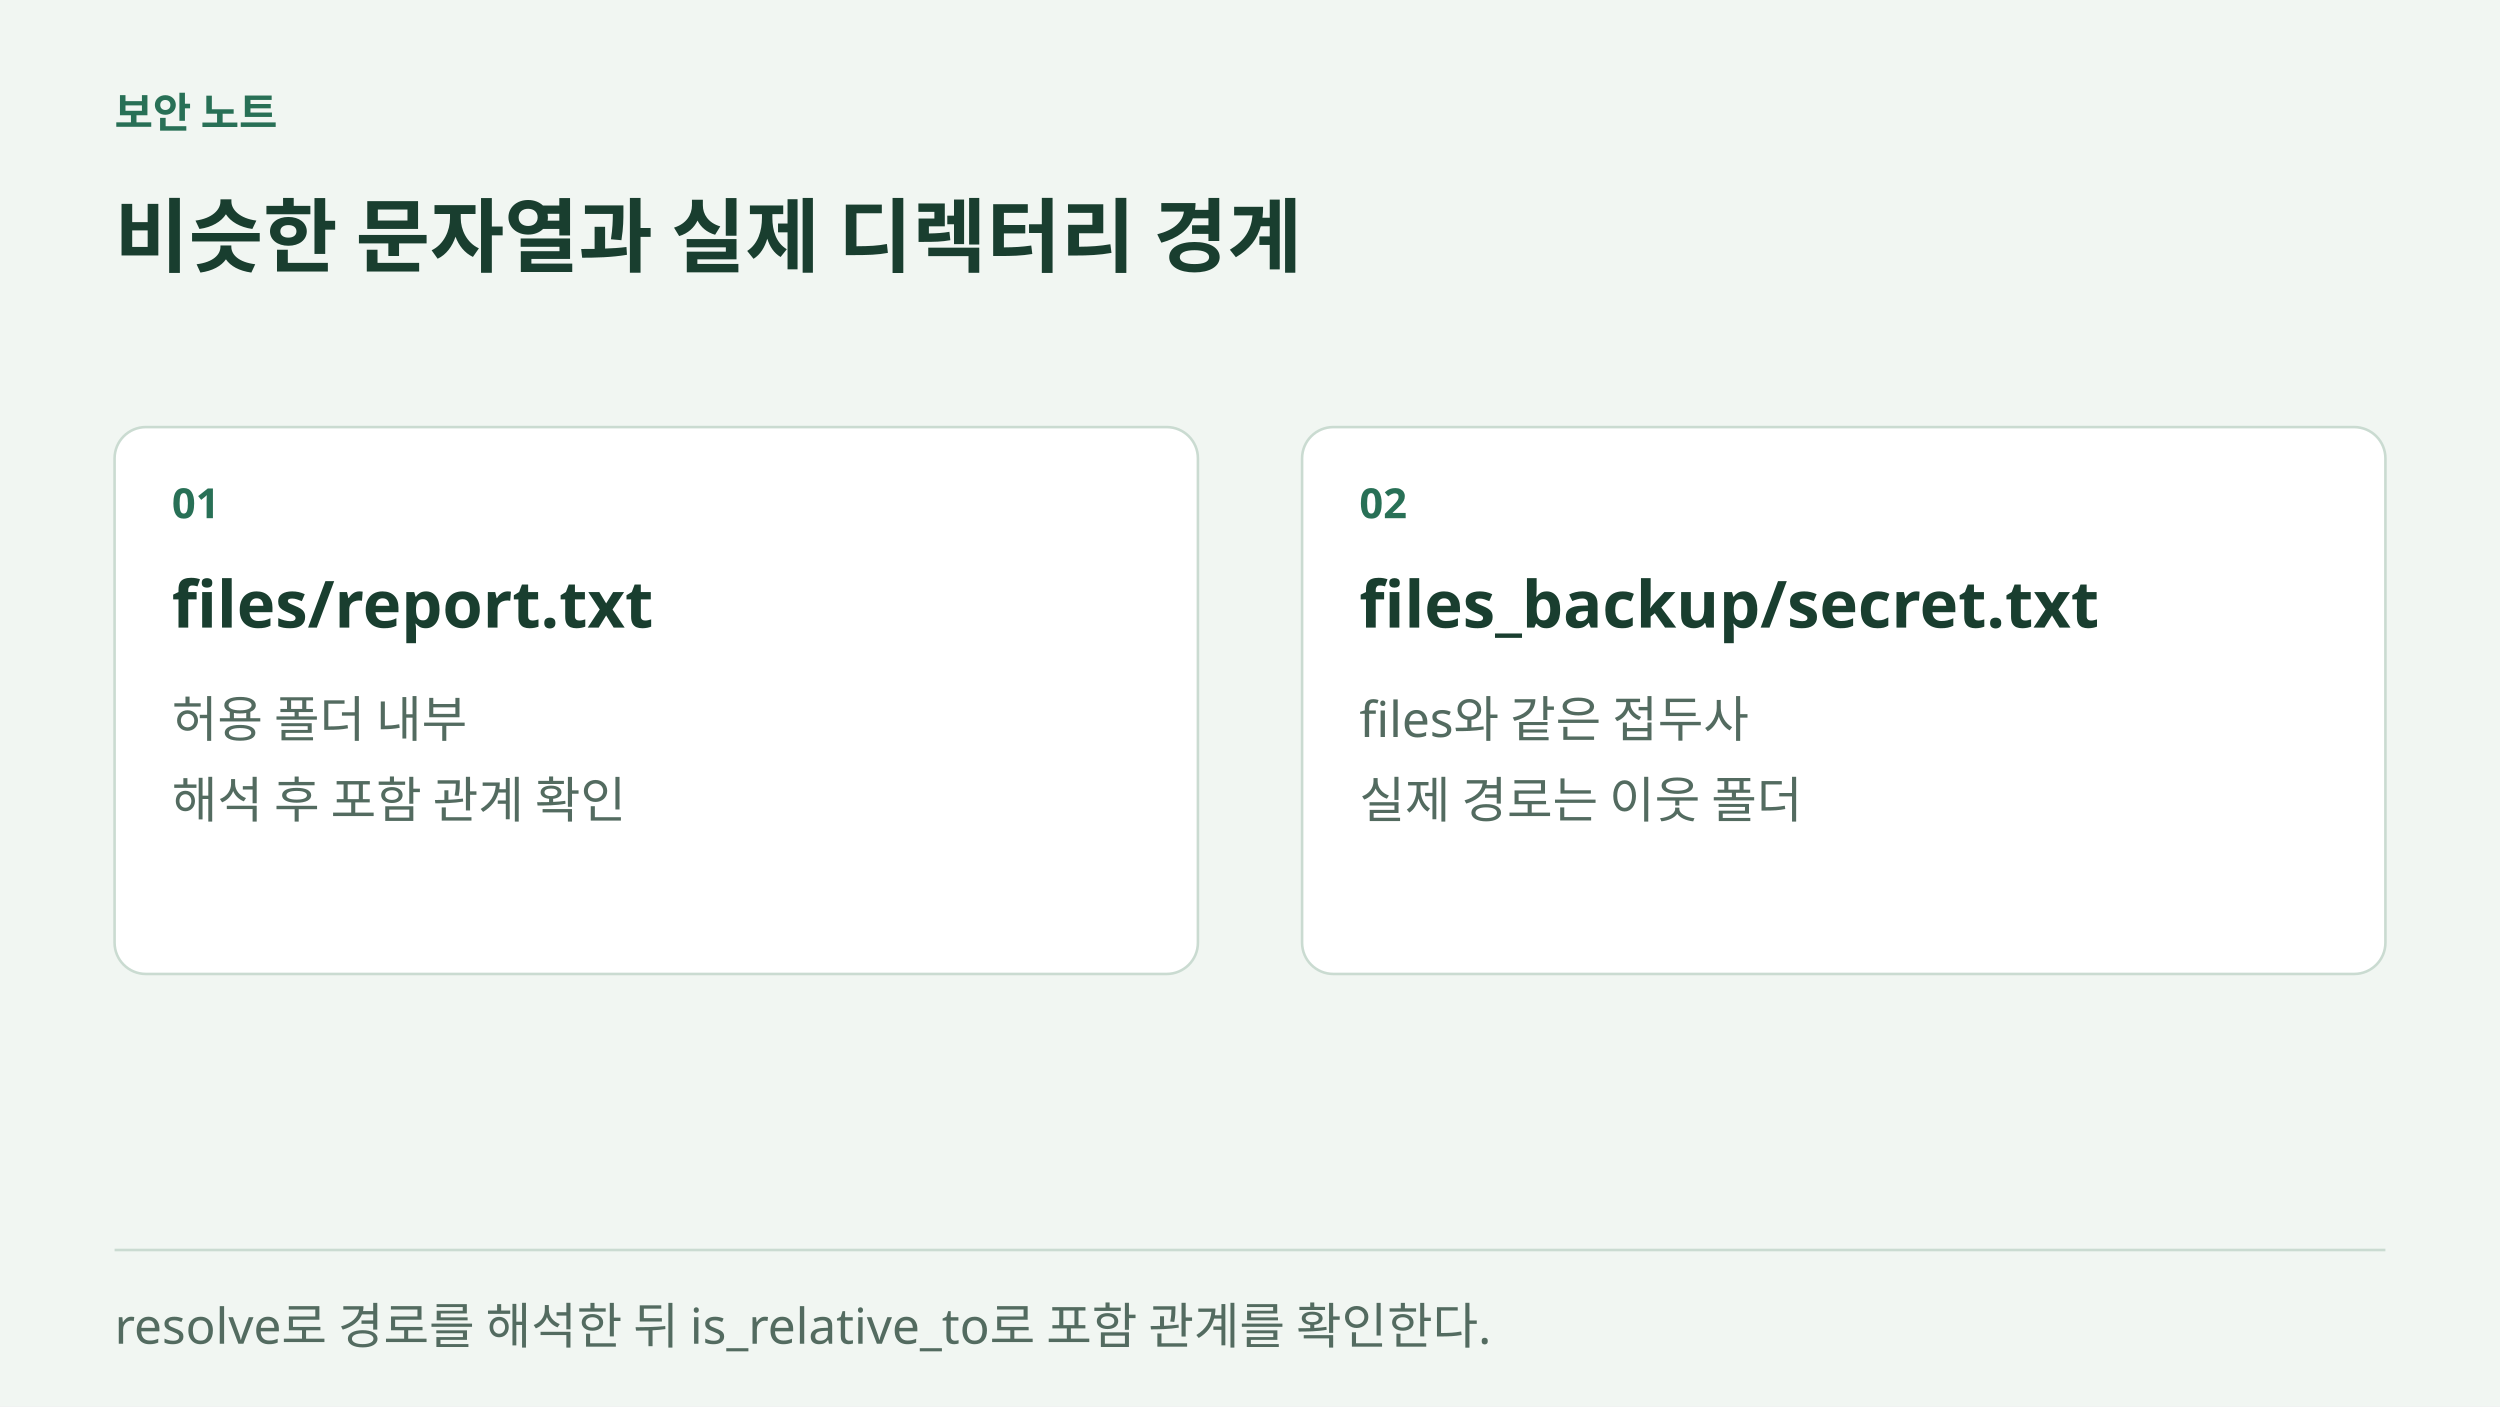
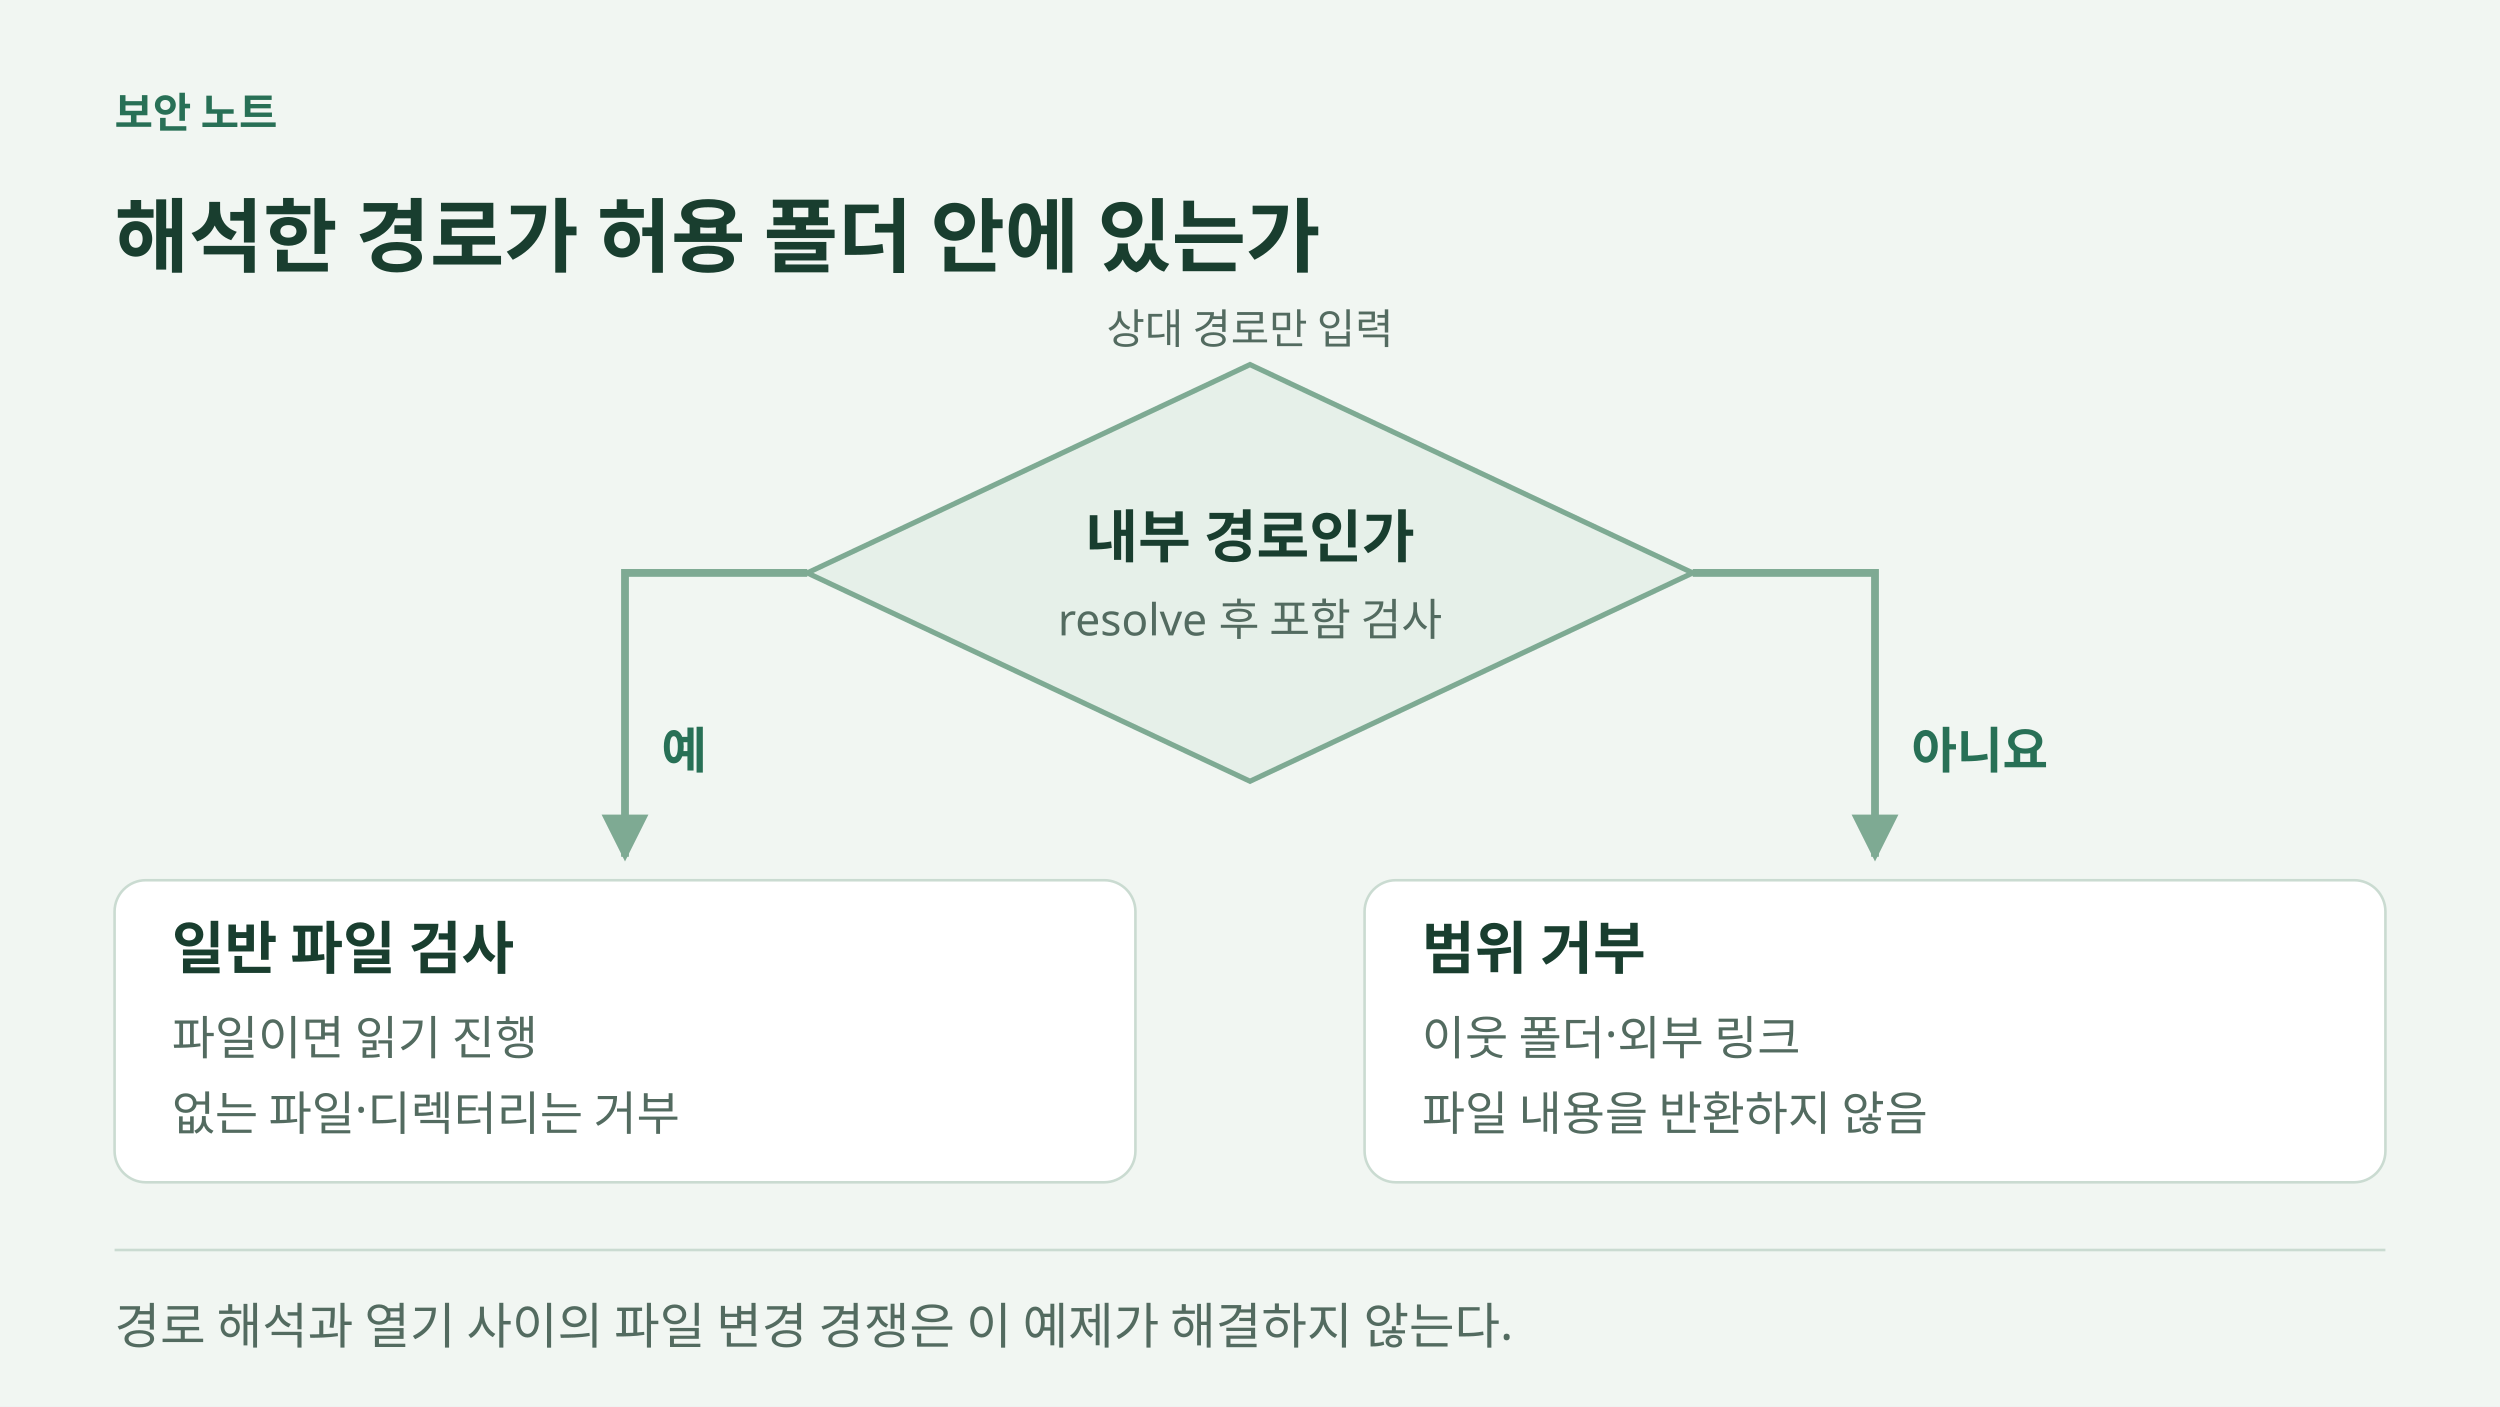
- <svg xmlns="http://www.w3.org/2000/svg" width="960" height="540" viewBox="0 0 960 540" role="img" aria-labelledby="title desc">
+ <svg xmlns="http://www.w3.org/2000/svg" width="960" height="540" viewBox="0 0 960 540" data-diagram-kind="decision" role="img" aria-labelledby="title desc">
+   <defs>
+     <marker id="arrow" viewBox="0 0 10 10" refX="9" refY="5" markerWidth="6" markerHeight="6" orient="auto-start-reverse">
+       <path d="M0 0L10 5L0 10Z" fill="#7eaa93" />
+     </marker>
+   </defs>
  <rect width="960" height="540" fill="#f1f6f2" />
  <g font-family="'Malgun Gothic','Noto Sans KR',sans-serif">
-     <text x="44" y="49" font-size="16" fill="#287056" font-weight="700">보안 노트</text>
-     <text x="44" y="102" font-size="31" fill="#193e2f" font-weight="700">비슷한 문자열과 실제 디렉터리 경계</text>
-     <rect x="44" y="164" width="416" height="210" rx="12" fill="#fff" stroke="#cadbd1" />
-     <text x="66" y="199" font-size="16" fill="#287056" font-weight="700">01</text>
-     <text x="66" y="241" font-size="25" fill="#193e2f" font-weight="700">files/report.txt</text>
-     <text x="66" y="283" font-size="19" fill="#536b60" font-weight="400">허용 폴더 내부</text>
-     <text x="66" y="314" font-size="19" fill="#536b60" font-weight="400">해석 후 포함 관계 확인</text>
-     <rect x="500" y="164" width="416" height="210" rx="12" fill="#fff" stroke="#cadbd1" />
-     <text x="522" y="199" font-size="16" fill="#287056" font-weight="700">02</text>
-     <text x="522" y="241" font-size="25" fill="#193e2f" font-weight="700">files_backup/secret.txt</text>
-     <text x="522" y="283" font-size="19" fill="#536b60" font-weight="400">files와 같은 접두사</text>
-     <text x="522" y="314" font-size="19" fill="#536b60" font-weight="400">실제 경로는 이웃 폴더</text>
+     <text x="44" y="49" font-size="16" fill="#287056" font-weight="700" text-anchor="start">보안 노트</text>
+     <text x="44" y="102" font-size="31" fill="#193e2f" font-weight="700" text-anchor="start">해석한 경로가 허용 폴더 안에 있는가</text>
+     <path d="M480 140L650 220L480 300L310 220Z" fill="#e6f0e9" stroke="#7eaa93" stroke-width="2" />
+     <text x="480" y="214" font-size="22" fill="#193e2f" font-weight="700" text-anchor="middle">내부 경로인가</text>
+     <text x="480" y="244" font-size="17" fill="#536b60" font-weight="400" text-anchor="middle">resolve 후 포함 검사</text>
+     <text x="480" y="132" font-size="16" fill="#536b60" font-weight="400" text-anchor="middle">상대 경로만 입력</text>
+     <path d="M310 220H240V329" fill="none" stroke="#7eaa93" stroke-width="3" marker-end="url(#arrow)" />
+     <path d="M650 220H720V329" fill="none" stroke="#7eaa93" stroke-width="3" marker-end="url(#arrow)" />
+     <text x="254" y="295" font-size="19" fill="#287056" font-weight="700" text-anchor="start">예</text>
+     <text x="734" y="295" font-size="19" fill="#287056" font-weight="700" text-anchor="start">아니요</text>
+     <rect x="44" y="338" width="392" height="116" rx="12" fill="#fff" stroke="#cadbd1" />
+     <text x="66" y="372" font-size="22" fill="#193e2f" font-weight="700" text-anchor="start">일반 파일 검사</text>
+     <text x="66" y="405" font-size="18" fill="#536b60" font-weight="400" text-anchor="start">파일이면 읽기 진행</text>
+     <text x="66" y="434" font-size="18" fill="#536b60" font-weight="400" text-anchor="start">없는 파일·디렉터리는 거부</text>
+     <rect x="524" y="338" width="392" height="116" rx="12" fill="#fff" stroke="#cadbd1" />
+     <text x="546" y="372" font-size="22" fill="#193e2f" font-weight="700" text-anchor="start">범위 거부</text>
+     <text x="546" y="405" font-size="18" fill="#536b60" font-weight="400" text-anchor="start">이웃 폴더·외부 링크</text>
+     <text x="546" y="434" font-size="18" fill="#536b60" font-weight="400" text-anchor="start">파일 내용을 반환하지 않음</text>
    <path d="M44 480H916" stroke="#cadbd1" />
-     <text x="44" y="516" font-size="19" fill="#536b60" font-weight="400">resolve로 경로를 해석한 뒤 is_relative_to로 포함 관계를 확인한다.</text>
+     <text x="44" y="516" font-size="19" fill="#536b60" font-weight="400" text-anchor="start">경로 해석과 열기 사이의 파일 변경 경쟁은 이 예제가 해결하지 않는다.</text>
  </g>
</svg>
